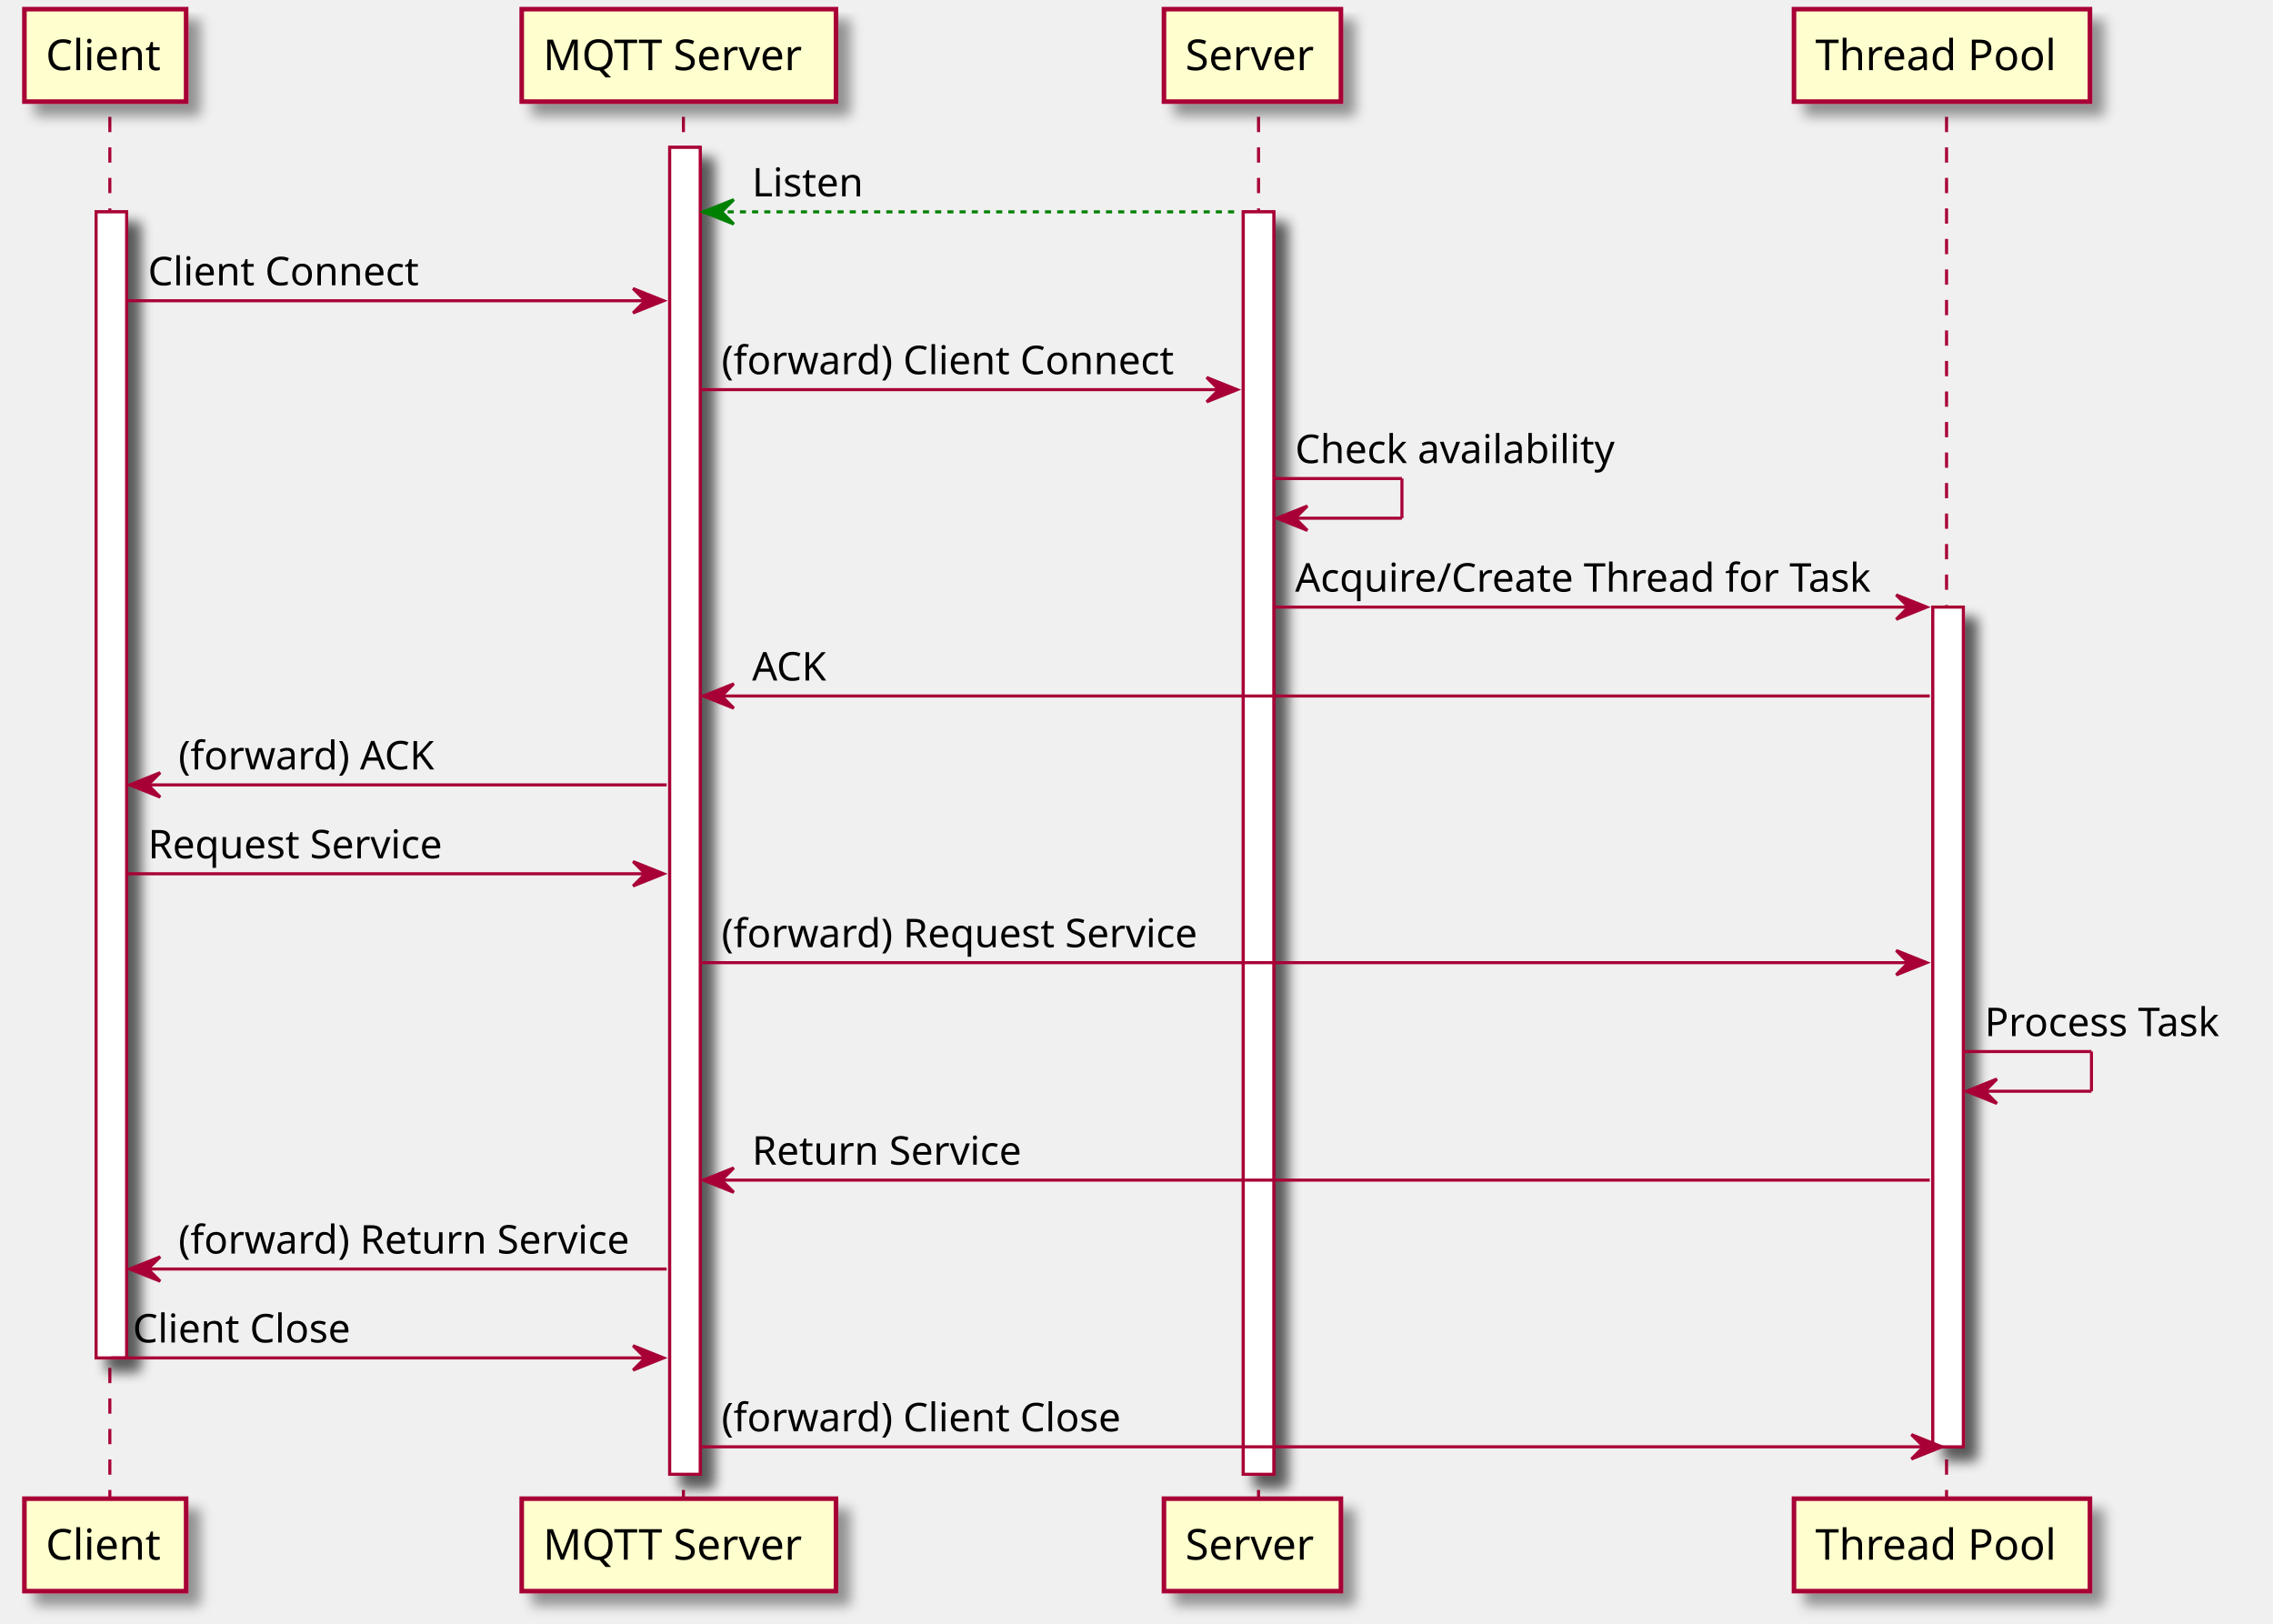
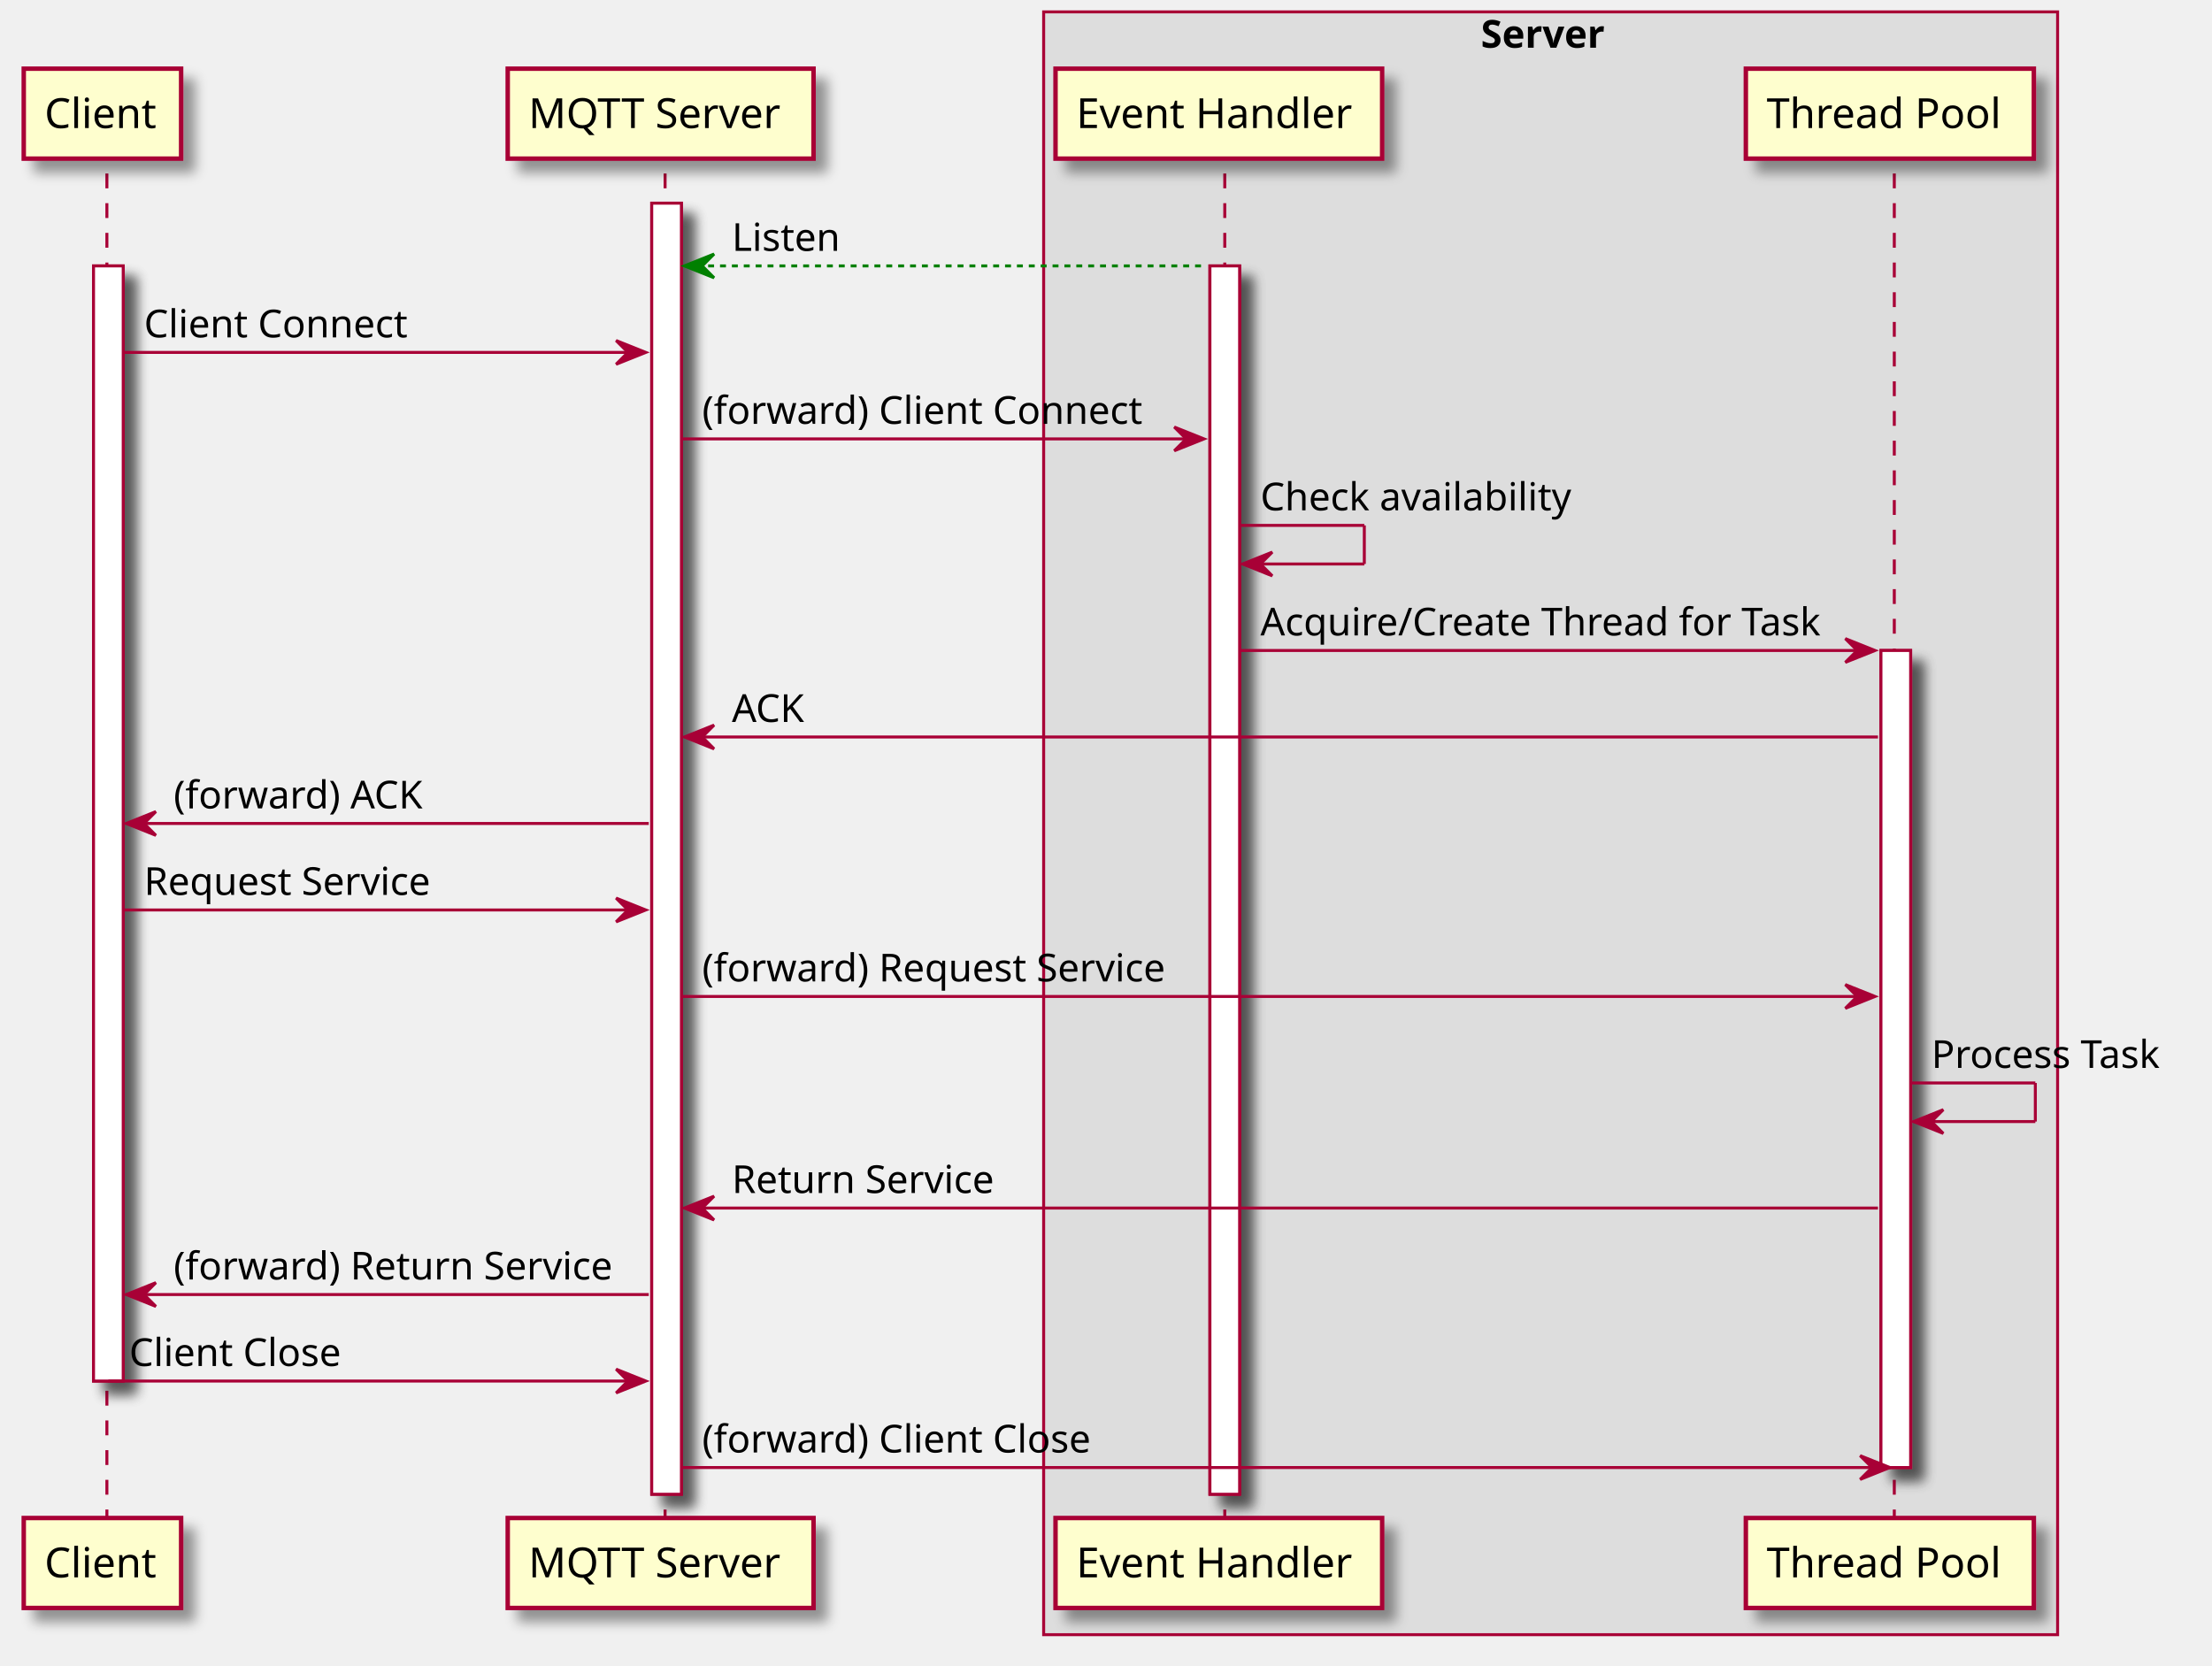
- <svg xmlns="http://www.w3.org/2000/svg" contentScriptType="application/ecmascript" contentStyleType="text/css" height="532px" preserveAspectRatio="none" style="width:745px;height:532px;background:#F0F8FF;" version="1.1" viewBox="0 0 745 532" width="745px" zoomAndPan="magnify">
+ <svg xmlns="http://www.w3.org/2000/svg" contentScriptType="application/ecmascript" contentStyleType="text/css" height="561px" preserveAspectRatio="none" style="width:745px;height:561px;background:#808080;" version="1.1" viewBox="0 0 745 561" width="745px" zoomAndPan="magnify">
  <defs>
-     <filter height="300%" id="f2uus5580vr4p" width="300%" x="-1" y="-1">
+     <filter height="300%" id="fddzehtxxbupd" width="300%" x="-1" y="-1">
      <feGaussianBlur result="blurOut" stdDeviation="2.0" />
      <feColorMatrix in="blurOut" result="blurOut2" type="matrix" values="0 0 0 0 0 0 0 0 0 0 0 0 0 0 0 0 0 0 .4 0" />
      <feOffset dx="4.0" dy="4.0" in="blurOut2" result="blurOut3" />
      <feBlend in="SourceGraphic" in2="blurOut3" mode="normal" />
    </filter>
  </defs>
  <g>
-     <rect fill="#FFFFFF" filter="url(#f2uus5580vr4p)" height="375.594" style="stroke: #A80036; stroke-width: 1.0;" width="10" x="31.5" y="69.43" />
-     <rect fill="#FFFFFF" filter="url(#f2uus5580vr4p)" height="434.859" style="stroke: #A80036; stroke-width: 1.0;" width="10" x="219.5" y="48.297" />
-     <rect fill="#FFFFFF" filter="url(#f2uus5580vr4p)" height="413.727" style="stroke: #A80036; stroke-width: 1.0;" width="10" x="407.5" y="69.43" />
-     <rect fill="#FFFFFF" filter="url(#f2uus5580vr4p)" height="275.195" style="stroke: #A80036; stroke-width: 1.0;" width="10" x="633.5" y="198.961" />
-     <line style="stroke: #A80036; stroke-width: 1.0; stroke-dasharray: 5.0,5.0;" x1="36" x2="36" y1="38.297" y2="492.156" />
-     <line style="stroke: #A80036; stroke-width: 1.0; stroke-dasharray: 5.0,5.0;" x1="224" x2="224" y1="38.297" y2="492.156" />
-     <line style="stroke: #A80036; stroke-width: 1.0; stroke-dasharray: 5.0,5.0;" x1="412.5" x2="412.5" y1="38.297" y2="492.156" />
-     <line style="stroke: #A80036; stroke-width: 1.0; stroke-dasharray: 5.0,5.0;" x1="638" x2="638" y1="38.297" y2="492.156" />
-     <rect fill="#FEFECE" filter="url(#f2uus5580vr4p)" height="30.297" style="stroke: #A80036; stroke-width: 1.5;" width="53" x="8" y="3" />
-     <text fill="#000000" font-family="sans-serif" font-size="14" lengthAdjust="spacingAndGlyphs" textLength="39" x="15" y="22.995">Client</text>
-     <rect fill="#FEFECE" filter="url(#f2uus5580vr4p)" height="30.297" style="stroke: #A80036; stroke-width: 1.5;" width="53" x="8" y="491.156" />
-     <text fill="#000000" font-family="sans-serif" font-size="14" lengthAdjust="spacingAndGlyphs" textLength="39" x="15" y="511.151">Client</text>
-     <rect fill="#FEFECE" filter="url(#f2uus5580vr4p)" height="30.297" style="stroke: #A80036; stroke-width: 1.5;" width="103" x="171" y="3" />
-     <text fill="#000000" font-family="sans-serif" font-size="14" lengthAdjust="spacingAndGlyphs" textLength="89" x="178" y="22.995">MQTT Server</text>
-     <rect fill="#FEFECE" filter="url(#f2uus5580vr4p)" height="30.297" style="stroke: #A80036; stroke-width: 1.5;" width="103" x="171" y="491.156" />
-     <text fill="#000000" font-family="sans-serif" font-size="14" lengthAdjust="spacingAndGlyphs" textLength="89" x="178" y="511.151">MQTT Server</text>
-     <rect fill="#FEFECE" filter="url(#f2uus5580vr4p)" height="30.297" style="stroke: #A80036; stroke-width: 1.5;" width="58" x="381.5" y="3" />
-     <text fill="#000000" font-family="sans-serif" font-size="14" lengthAdjust="spacingAndGlyphs" textLength="44" x="388.5" y="22.995">Server</text>
-     <rect fill="#FEFECE" filter="url(#f2uus5580vr4p)" height="30.297" style="stroke: #A80036; stroke-width: 1.5;" width="58" x="381.5" y="491.156" />
-     <text fill="#000000" font-family="sans-serif" font-size="14" lengthAdjust="spacingAndGlyphs" textLength="44" x="388.5" y="511.151">Server</text>
-     <rect fill="#FEFECE" filter="url(#f2uus5580vr4p)" height="30.297" style="stroke: #A80036; stroke-width: 1.5;" width="97" x="588" y="3" />
-     <text fill="#000000" font-family="sans-serif" font-size="14" lengthAdjust="spacingAndGlyphs" textLength="83" x="595" y="22.995">Thread Pool</text>
-     <rect fill="#FEFECE" filter="url(#f2uus5580vr4p)" height="30.297" style="stroke: #A80036; stroke-width: 1.5;" width="97" x="588" y="491.156" />
-     <text fill="#000000" font-family="sans-serif" font-size="14" lengthAdjust="spacingAndGlyphs" textLength="83" x="595" y="511.151">Thread Pool</text>
-     <rect fill="#FFFFFF" filter="url(#f2uus5580vr4p)" height="375.594" style="stroke: #A80036; stroke-width: 1.0;" width="10" x="31.5" y="69.43" />
-     <rect fill="#FFFFFF" filter="url(#f2uus5580vr4p)" height="434.859" style="stroke: #A80036; stroke-width: 1.0;" width="10" x="219.5" y="48.297" />
-     <rect fill="#FFFFFF" filter="url(#f2uus5580vr4p)" height="413.727" style="stroke: #A80036; stroke-width: 1.0;" width="10" x="407.5" y="69.43" />
-     <rect fill="#FFFFFF" filter="url(#f2uus5580vr4p)" height="275.195" style="stroke: #A80036; stroke-width: 1.0;" width="10" x="633.5" y="198.961" />
-     <polygon fill="#008000" points="240.5,65.43,230.5,69.43,240.5,73.43,236.5,69.43" style="stroke: #008000; stroke-width: 1.0;" />
-     <line style="stroke: #008000; stroke-width: 1.0; stroke-dasharray: 2.0,2.0;" x1="234.5" x2="406.5" y1="69.43" y2="69.43" />
-     <text fill="#000000" font-family="sans-serif" font-size="13" lengthAdjust="spacingAndGlyphs" textLength="38" x="246.5" y="64.364">Listen</text>
-     <polygon fill="#A80036" points="207.5,94.562,217.5,98.562,207.5,102.562,211.5,98.562" style="stroke: #A80036; stroke-width: 1.0;" />
-     <line style="stroke: #A80036; stroke-width: 1.0;" x1="41.5" x2="213.5" y1="98.562" y2="98.562" />
-     <text fill="#000000" font-family="sans-serif" font-size="13" lengthAdjust="spacingAndGlyphs" textLength="93" x="48.5" y="93.497">Client Connect</text>
-     <polygon fill="#A80036" points="395.5,123.695,405.5,127.695,395.5,131.695,399.5,127.695" style="stroke: #A80036; stroke-width: 1.0;" />
-     <line style="stroke: #A80036; stroke-width: 1.0;" x1="229.5" x2="401.5" y1="127.695" y2="127.695" />
-     <text fill="#000000" font-family="sans-serif" font-size="13" lengthAdjust="spacingAndGlyphs" textLength="154" x="236.5" y="122.629">(forward) Client Connect</text>
-     <line style="stroke: #A80036; stroke-width: 1.0;" x1="417.5" x2="459.5" y1="156.828" y2="156.828" />
-     <line style="stroke: #A80036; stroke-width: 1.0;" x1="459.5" x2="459.5" y1="156.828" y2="169.828" />
-     <line style="stroke: #A80036; stroke-width: 1.0;" x1="418.5" x2="459.5" y1="169.828" y2="169.828" />
-     <polygon fill="#A80036" points="428.5,165.828,418.5,169.828,428.5,173.828,424.5,169.828" style="stroke: #A80036; stroke-width: 1.0;" />
-     <text fill="#000000" font-family="sans-serif" font-size="13" lengthAdjust="spacingAndGlyphs" textLength="109" x="424.5" y="151.762">Check availability</text>
-     <polygon fill="#A80036" points="621.5,194.961,631.5,198.961,621.5,202.961,625.5,198.961" style="stroke: #A80036; stroke-width: 1.0;" />
-     <line style="stroke: #A80036; stroke-width: 1.0;" x1="417.5" x2="627.5" y1="198.961" y2="198.961" />
-     <text fill="#000000" font-family="sans-serif" font-size="13" lengthAdjust="spacingAndGlyphs" textLength="197" x="424.5" y="193.895">Acquire/Create Thread for Task</text>
-     <polygon fill="#A80036" points="240.5,224.094,230.5,228.094,240.5,232.094,236.5,228.094" style="stroke: #A80036; stroke-width: 1.0;" />
-     <line style="stroke: #A80036; stroke-width: 1.0;" x1="234.5" x2="632.5" y1="228.094" y2="228.094" />
-     <text fill="#000000" font-family="sans-serif" font-size="13" lengthAdjust="spacingAndGlyphs" textLength="26" x="246.5" y="223.028">ACK</text>
-     <polygon fill="#A80036" points="52.5,253.227,42.5,257.227,52.5,261.227,48.5,257.227" style="stroke: #A80036; stroke-width: 1.0;" />
-     <line style="stroke: #A80036; stroke-width: 1.0;" x1="46.5" x2="218.5" y1="257.227" y2="257.227" />
-     <text fill="#000000" font-family="sans-serif" font-size="13" lengthAdjust="spacingAndGlyphs" textLength="87" x="58.5" y="252.161">(forward) ACK</text>
-     <polygon fill="#A80036" points="207.5,282.359,217.5,286.359,207.5,290.359,211.5,286.359" style="stroke: #A80036; stroke-width: 1.0;" />
-     <line style="stroke: #A80036; stroke-width: 1.0;" x1="41.5" x2="213.5" y1="286.359" y2="286.359" />
-     <text fill="#000000" font-family="sans-serif" font-size="13" lengthAdjust="spacingAndGlyphs" textLength="103" x="48.5" y="281.293">Request Service</text>
-     <polygon fill="#A80036" points="621.5,311.492,631.5,315.492,621.5,319.492,625.5,315.492" style="stroke: #A80036; stroke-width: 1.0;" />
-     <line style="stroke: #A80036; stroke-width: 1.0;" x1="229.5" x2="627.5" y1="315.492" y2="315.492" />
-     <text fill="#000000" font-family="sans-serif" font-size="13" lengthAdjust="spacingAndGlyphs" textLength="164" x="236.5" y="310.426">(forward) Request Service</text>
-     <line style="stroke: #A80036; stroke-width: 1.0;" x1="643.5" x2="685.5" y1="344.625" y2="344.625" />
-     <line style="stroke: #A80036; stroke-width: 1.0;" x1="685.5" x2="685.5" y1="344.625" y2="357.625" />
-     <line style="stroke: #A80036; stroke-width: 1.0;" x1="644.5" x2="685.5" y1="357.625" y2="357.625" />
-     <polygon fill="#A80036" points="654.5,353.625,644.5,357.625,654.5,361.625,650.5,357.625" style="stroke: #A80036; stroke-width: 1.0;" />
-     <text fill="#000000" font-family="sans-serif" font-size="13" lengthAdjust="spacingAndGlyphs" textLength="83" x="650.5" y="339.559">Process Task</text>
-     <polygon fill="#A80036" points="240.5,382.758,230.5,386.758,240.5,390.758,236.5,386.758" style="stroke: #A80036; stroke-width: 1.0;" />
-     <line style="stroke: #A80036; stroke-width: 1.0;" x1="234.5" x2="632.5" y1="386.758" y2="386.758" />
-     <text fill="#000000" font-family="sans-serif" font-size="13" lengthAdjust="spacingAndGlyphs" textLength="93" x="246.5" y="381.692">Return Service</text>
-     <polygon fill="#A80036" points="52.5,411.891,42.5,415.891,52.5,419.891,48.5,415.891" style="stroke: #A80036; stroke-width: 1.0;" />
-     <line style="stroke: #A80036; stroke-width: 1.0;" x1="46.5" x2="218.5" y1="415.891" y2="415.891" />
-     <text fill="#000000" font-family="sans-serif" font-size="13" lengthAdjust="spacingAndGlyphs" textLength="154" x="58.5" y="410.825">(forward) Return Service</text>
-     <polygon fill="#A80036" points="207.5,441.023,217.5,445.023,207.5,449.023,211.5,445.023" style="stroke: #A80036; stroke-width: 1.0;" />
-     <line style="stroke: #A80036; stroke-width: 1.0;" x1="36.5" x2="213.5" y1="445.023" y2="445.023" />
-     <text fill="#000000" font-family="sans-serif" font-size="13" lengthAdjust="spacingAndGlyphs" textLength="75" x="43.5" y="439.957">Client Close</text>
-     <polygon fill="#A80036" points="626.5,470.156,636.5,474.156,626.5,478.156,630.5,474.156" style="stroke: #A80036; stroke-width: 1.0;" />
-     <line style="stroke: #A80036; stroke-width: 1.0;" x1="229.5" x2="632.5" y1="474.156" y2="474.156" />
-     <text fill="#000000" font-family="sans-serif" font-size="13" lengthAdjust="spacingAndGlyphs" textLength="136" x="236.5" y="469.09">(forward) Client Close</text>
+     <rect fill="#DDDDDD" height="546.586" style="stroke: #A80036; stroke-width: 1.0;" width="341.5" x="351.5" y="4" />
+     <text fill="#000000" font-family="sans-serif" font-size="13" font-weight="bold" lengthAdjust="spacingAndGlyphs" textLength="47" x="498.75" y="16.067">Server</text>
+     <rect fill="#FFFFFF" filter="url(#fddzehtxxbupd)" height="375.594" style="stroke: #A80036; stroke-width: 1.0;" width="10" x="31.5" y="89.562" />
+     <rect fill="#FFFFFF" filter="url(#fddzehtxxbupd)" height="434.859" style="stroke: #A80036; stroke-width: 1.0;" width="10" x="219.5" y="68.43" />
+     <rect fill="#FFFFFF" filter="url(#fddzehtxxbupd)" height="413.727" style="stroke: #A80036; stroke-width: 1.0;" width="10" x="407.5" y="89.562" />
+     <rect fill="#FFFFFF" filter="url(#fddzehtxxbupd)" height="275.195" style="stroke: #A80036; stroke-width: 1.0;" width="10" x="633.5" y="219.094" />
+     <line style="stroke: #A80036; stroke-width: 1.0; stroke-dasharray: 5.0,5.0;" x1="36" x2="36" y1="58.43" y2="512.289" />
+     <line style="stroke: #A80036; stroke-width: 1.0; stroke-dasharray: 5.0,5.0;" x1="224" x2="224" y1="58.43" y2="512.289" />
+     <line style="stroke: #A80036; stroke-width: 1.0; stroke-dasharray: 5.0,5.0;" x1="412.5" x2="412.5" y1="58.43" y2="512.289" />
+     <line style="stroke: #A80036; stroke-width: 1.0; stroke-dasharray: 5.0,5.0;" x1="638" x2="638" y1="58.43" y2="512.289" />
+     <rect fill="#FEFECE" filter="url(#fddzehtxxbupd)" height="30.297" style="stroke: #A80036; stroke-width: 1.5;" width="53" x="8" y="23.133" />
+     <text fill="#000000" font-family="sans-serif" font-size="14" lengthAdjust="spacingAndGlyphs" textLength="39" x="15" y="43.128">Client</text>
+     <rect fill="#FEFECE" filter="url(#fddzehtxxbupd)" height="30.297" style="stroke: #A80036; stroke-width: 1.5;" width="53" x="8" y="511.289" />
+     <text fill="#000000" font-family="sans-serif" font-size="14" lengthAdjust="spacingAndGlyphs" textLength="39" x="15" y="531.284">Client</text>
+     <rect fill="#FEFECE" filter="url(#fddzehtxxbupd)" height="30.297" style="stroke: #A80036; stroke-width: 1.5;" width="103" x="171" y="23.133" />
+     <text fill="#000000" font-family="sans-serif" font-size="14" lengthAdjust="spacingAndGlyphs" textLength="89" x="178" y="43.128">MQTT Server</text>
+     <rect fill="#FEFECE" filter="url(#fddzehtxxbupd)" height="30.297" style="stroke: #A80036; stroke-width: 1.5;" width="103" x="171" y="511.289" />
+     <text fill="#000000" font-family="sans-serif" font-size="14" lengthAdjust="spacingAndGlyphs" textLength="89" x="178" y="531.284">MQTT Server</text>
+     <rect fill="#FEFECE" filter="url(#fddzehtxxbupd)" height="30.297" style="stroke: #A80036; stroke-width: 1.5;" width="110" x="355.5" y="23.133" />
+     <text fill="#000000" font-family="sans-serif" font-size="14" lengthAdjust="spacingAndGlyphs" textLength="96" x="362.5" y="43.128">Event Handler</text>
+     <rect fill="#FEFECE" filter="url(#fddzehtxxbupd)" height="30.297" style="stroke: #A80036; stroke-width: 1.5;" width="110" x="355.5" y="511.289" />
+     <text fill="#000000" font-family="sans-serif" font-size="14" lengthAdjust="spacingAndGlyphs" textLength="96" x="362.5" y="531.284">Event Handler</text>
+     <rect fill="#FEFECE" filter="url(#fddzehtxxbupd)" height="30.297" style="stroke: #A80036; stroke-width: 1.5;" width="97" x="588" y="23.133" />
+     <text fill="#000000" font-family="sans-serif" font-size="14" lengthAdjust="spacingAndGlyphs" textLength="83" x="595" y="43.128">Thread Pool</text>
+     <rect fill="#FEFECE" filter="url(#fddzehtxxbupd)" height="30.297" style="stroke: #A80036; stroke-width: 1.5;" width="97" x="588" y="511.289" />
+     <text fill="#000000" font-family="sans-serif" font-size="14" lengthAdjust="spacingAndGlyphs" textLength="83" x="595" y="531.284">Thread Pool</text>
+     <rect fill="#FFFFFF" filter="url(#fddzehtxxbupd)" height="375.594" style="stroke: #A80036; stroke-width: 1.0;" width="10" x="31.5" y="89.562" />
+     <rect fill="#FFFFFF" filter="url(#fddzehtxxbupd)" height="434.859" style="stroke: #A80036; stroke-width: 1.0;" width="10" x="219.5" y="68.43" />
+     <rect fill="#FFFFFF" filter="url(#fddzehtxxbupd)" height="413.727" style="stroke: #A80036; stroke-width: 1.0;" width="10" x="407.5" y="89.562" />
+     <rect fill="#FFFFFF" filter="url(#fddzehtxxbupd)" height="275.195" style="stroke: #A80036; stroke-width: 1.0;" width="10" x="633.5" y="219.094" />
+     <polygon fill="#008000" points="240.5,85.562,230.5,89.562,240.5,93.562,236.5,89.562" style="stroke: #008000; stroke-width: 1.0;" />
+     <line style="stroke: #008000; stroke-width: 1.0; stroke-dasharray: 2.0,2.0;" x1="234.5" x2="406.5" y1="89.562" y2="89.562" />
+     <text fill="#000000" font-family="sans-serif" font-size="13" lengthAdjust="spacingAndGlyphs" textLength="38" x="246.5" y="84.497">Listen</text>
+     <polygon fill="#A80036" points="207.5,114.695,217.5,118.695,207.5,122.695,211.5,118.695" style="stroke: #A80036; stroke-width: 1.0;" />
+     <line style="stroke: #A80036; stroke-width: 1.0;" x1="41.5" x2="213.5" y1="118.695" y2="118.695" />
+     <text fill="#000000" font-family="sans-serif" font-size="13" lengthAdjust="spacingAndGlyphs" textLength="93" x="48.5" y="113.629">Client Connect</text>
+     <polygon fill="#A80036" points="395.5,143.828,405.5,147.828,395.5,151.828,399.5,147.828" style="stroke: #A80036; stroke-width: 1.0;" />
+     <line style="stroke: #A80036; stroke-width: 1.0;" x1="229.5" x2="401.5" y1="147.828" y2="147.828" />
+     <text fill="#000000" font-family="sans-serif" font-size="13" lengthAdjust="spacingAndGlyphs" textLength="154" x="236.5" y="142.762">(forward) Client Connect</text>
+     <line style="stroke: #A80036; stroke-width: 1.0;" x1="417.5" x2="459.5" y1="176.961" y2="176.961" />
+     <line style="stroke: #A80036; stroke-width: 1.0;" x1="459.5" x2="459.5" y1="176.961" y2="189.961" />
+     <line style="stroke: #A80036; stroke-width: 1.0;" x1="418.5" x2="459.5" y1="189.961" y2="189.961" />
+     <polygon fill="#A80036" points="428.5,185.961,418.5,189.961,428.5,193.961,424.5,189.961" style="stroke: #A80036; stroke-width: 1.0;" />
+     <text fill="#000000" font-family="sans-serif" font-size="13" lengthAdjust="spacingAndGlyphs" textLength="109" x="424.5" y="171.895">Check availability</text>
+     <polygon fill="#A80036" points="621.5,215.094,631.5,219.094,621.5,223.094,625.5,219.094" style="stroke: #A80036; stroke-width: 1.0;" />
+     <line style="stroke: #A80036; stroke-width: 1.0;" x1="417.5" x2="627.5" y1="219.094" y2="219.094" />
+     <text fill="#000000" font-family="sans-serif" font-size="13" lengthAdjust="spacingAndGlyphs" textLength="197" x="424.5" y="214.028">Acquire/Create Thread for Task</text>
+     <polygon fill="#A80036" points="240.5,244.227,230.5,248.227,240.5,252.227,236.5,248.227" style="stroke: #A80036; stroke-width: 1.0;" />
+     <line style="stroke: #A80036; stroke-width: 1.0;" x1="234.5" x2="632.5" y1="248.227" y2="248.227" />
+     <text fill="#000000" font-family="sans-serif" font-size="13" lengthAdjust="spacingAndGlyphs" textLength="26" x="246.5" y="243.161">ACK</text>
+     <polygon fill="#A80036" points="52.5,273.359,42.5,277.359,52.5,281.359,48.5,277.359" style="stroke: #A80036; stroke-width: 1.0;" />
+     <line style="stroke: #A80036; stroke-width: 1.0;" x1="46.5" x2="218.5" y1="277.359" y2="277.359" />
+     <text fill="#000000" font-family="sans-serif" font-size="13" lengthAdjust="spacingAndGlyphs" textLength="87" x="58.5" y="272.293">(forward) ACK</text>
+     <polygon fill="#A80036" points="207.5,302.492,217.5,306.492,207.5,310.492,211.5,306.492" style="stroke: #A80036; stroke-width: 1.0;" />
+     <line style="stroke: #A80036; stroke-width: 1.0;" x1="41.5" x2="213.5" y1="306.492" y2="306.492" />
+     <text fill="#000000" font-family="sans-serif" font-size="13" lengthAdjust="spacingAndGlyphs" textLength="103" x="48.5" y="301.426">Request Service</text>
+     <polygon fill="#A80036" points="621.5,331.625,631.5,335.625,621.5,339.625,625.5,335.625" style="stroke: #A80036; stroke-width: 1.0;" />
+     <line style="stroke: #A80036; stroke-width: 1.0;" x1="229.5" x2="627.5" y1="335.625" y2="335.625" />
+     <text fill="#000000" font-family="sans-serif" font-size="13" lengthAdjust="spacingAndGlyphs" textLength="164" x="236.5" y="330.559">(forward) Request Service</text>
+     <line style="stroke: #A80036; stroke-width: 1.0;" x1="643.5" x2="685.5" y1="364.758" y2="364.758" />
+     <line style="stroke: #A80036; stroke-width: 1.0;" x1="685.5" x2="685.5" y1="364.758" y2="377.758" />
+     <line style="stroke: #A80036; stroke-width: 1.0;" x1="644.5" x2="685.5" y1="377.758" y2="377.758" />
+     <polygon fill="#A80036" points="654.5,373.758,644.5,377.758,654.5,381.758,650.5,377.758" style="stroke: #A80036; stroke-width: 1.0;" />
+     <text fill="#000000" font-family="sans-serif" font-size="13" lengthAdjust="spacingAndGlyphs" textLength="83" x="650.5" y="359.692">Process Task</text>
+     <polygon fill="#A80036" points="240.5,402.891,230.5,406.891,240.5,410.891,236.5,406.891" style="stroke: #A80036; stroke-width: 1.0;" />
+     <line style="stroke: #A80036; stroke-width: 1.0;" x1="234.5" x2="632.5" y1="406.891" y2="406.891" />
+     <text fill="#000000" font-family="sans-serif" font-size="13" lengthAdjust="spacingAndGlyphs" textLength="93" x="246.5" y="401.825">Return Service</text>
+     <polygon fill="#A80036" points="52.5,432.023,42.5,436.023,52.5,440.023,48.5,436.023" style="stroke: #A80036; stroke-width: 1.0;" />
+     <line style="stroke: #A80036; stroke-width: 1.0;" x1="46.5" x2="218.5" y1="436.023" y2="436.023" />
+     <text fill="#000000" font-family="sans-serif" font-size="13" lengthAdjust="spacingAndGlyphs" textLength="154" x="58.5" y="430.957">(forward) Return Service</text>
+     <polygon fill="#A80036" points="207.5,461.156,217.5,465.156,207.5,469.156,211.5,465.156" style="stroke: #A80036; stroke-width: 1.0;" />
+     <line style="stroke: #A80036; stroke-width: 1.0;" x1="36.5" x2="213.5" y1="465.156" y2="465.156" />
+     <text fill="#000000" font-family="sans-serif" font-size="13" lengthAdjust="spacingAndGlyphs" textLength="75" x="43.5" y="460.09">Client Close</text>
+     <polygon fill="#A80036" points="626.5,490.289,636.5,494.289,626.5,498.289,630.5,494.289" style="stroke: #A80036; stroke-width: 1.0;" />
+     <line style="stroke: #A80036; stroke-width: 1.0;" x1="229.5" x2="632.5" y1="494.289" y2="494.289" />
+     <text fill="#000000" font-family="sans-serif" font-size="13" lengthAdjust="spacingAndGlyphs" textLength="136" x="236.5" y="489.223">(forward) Client Close</text>
  </g>
</svg>
